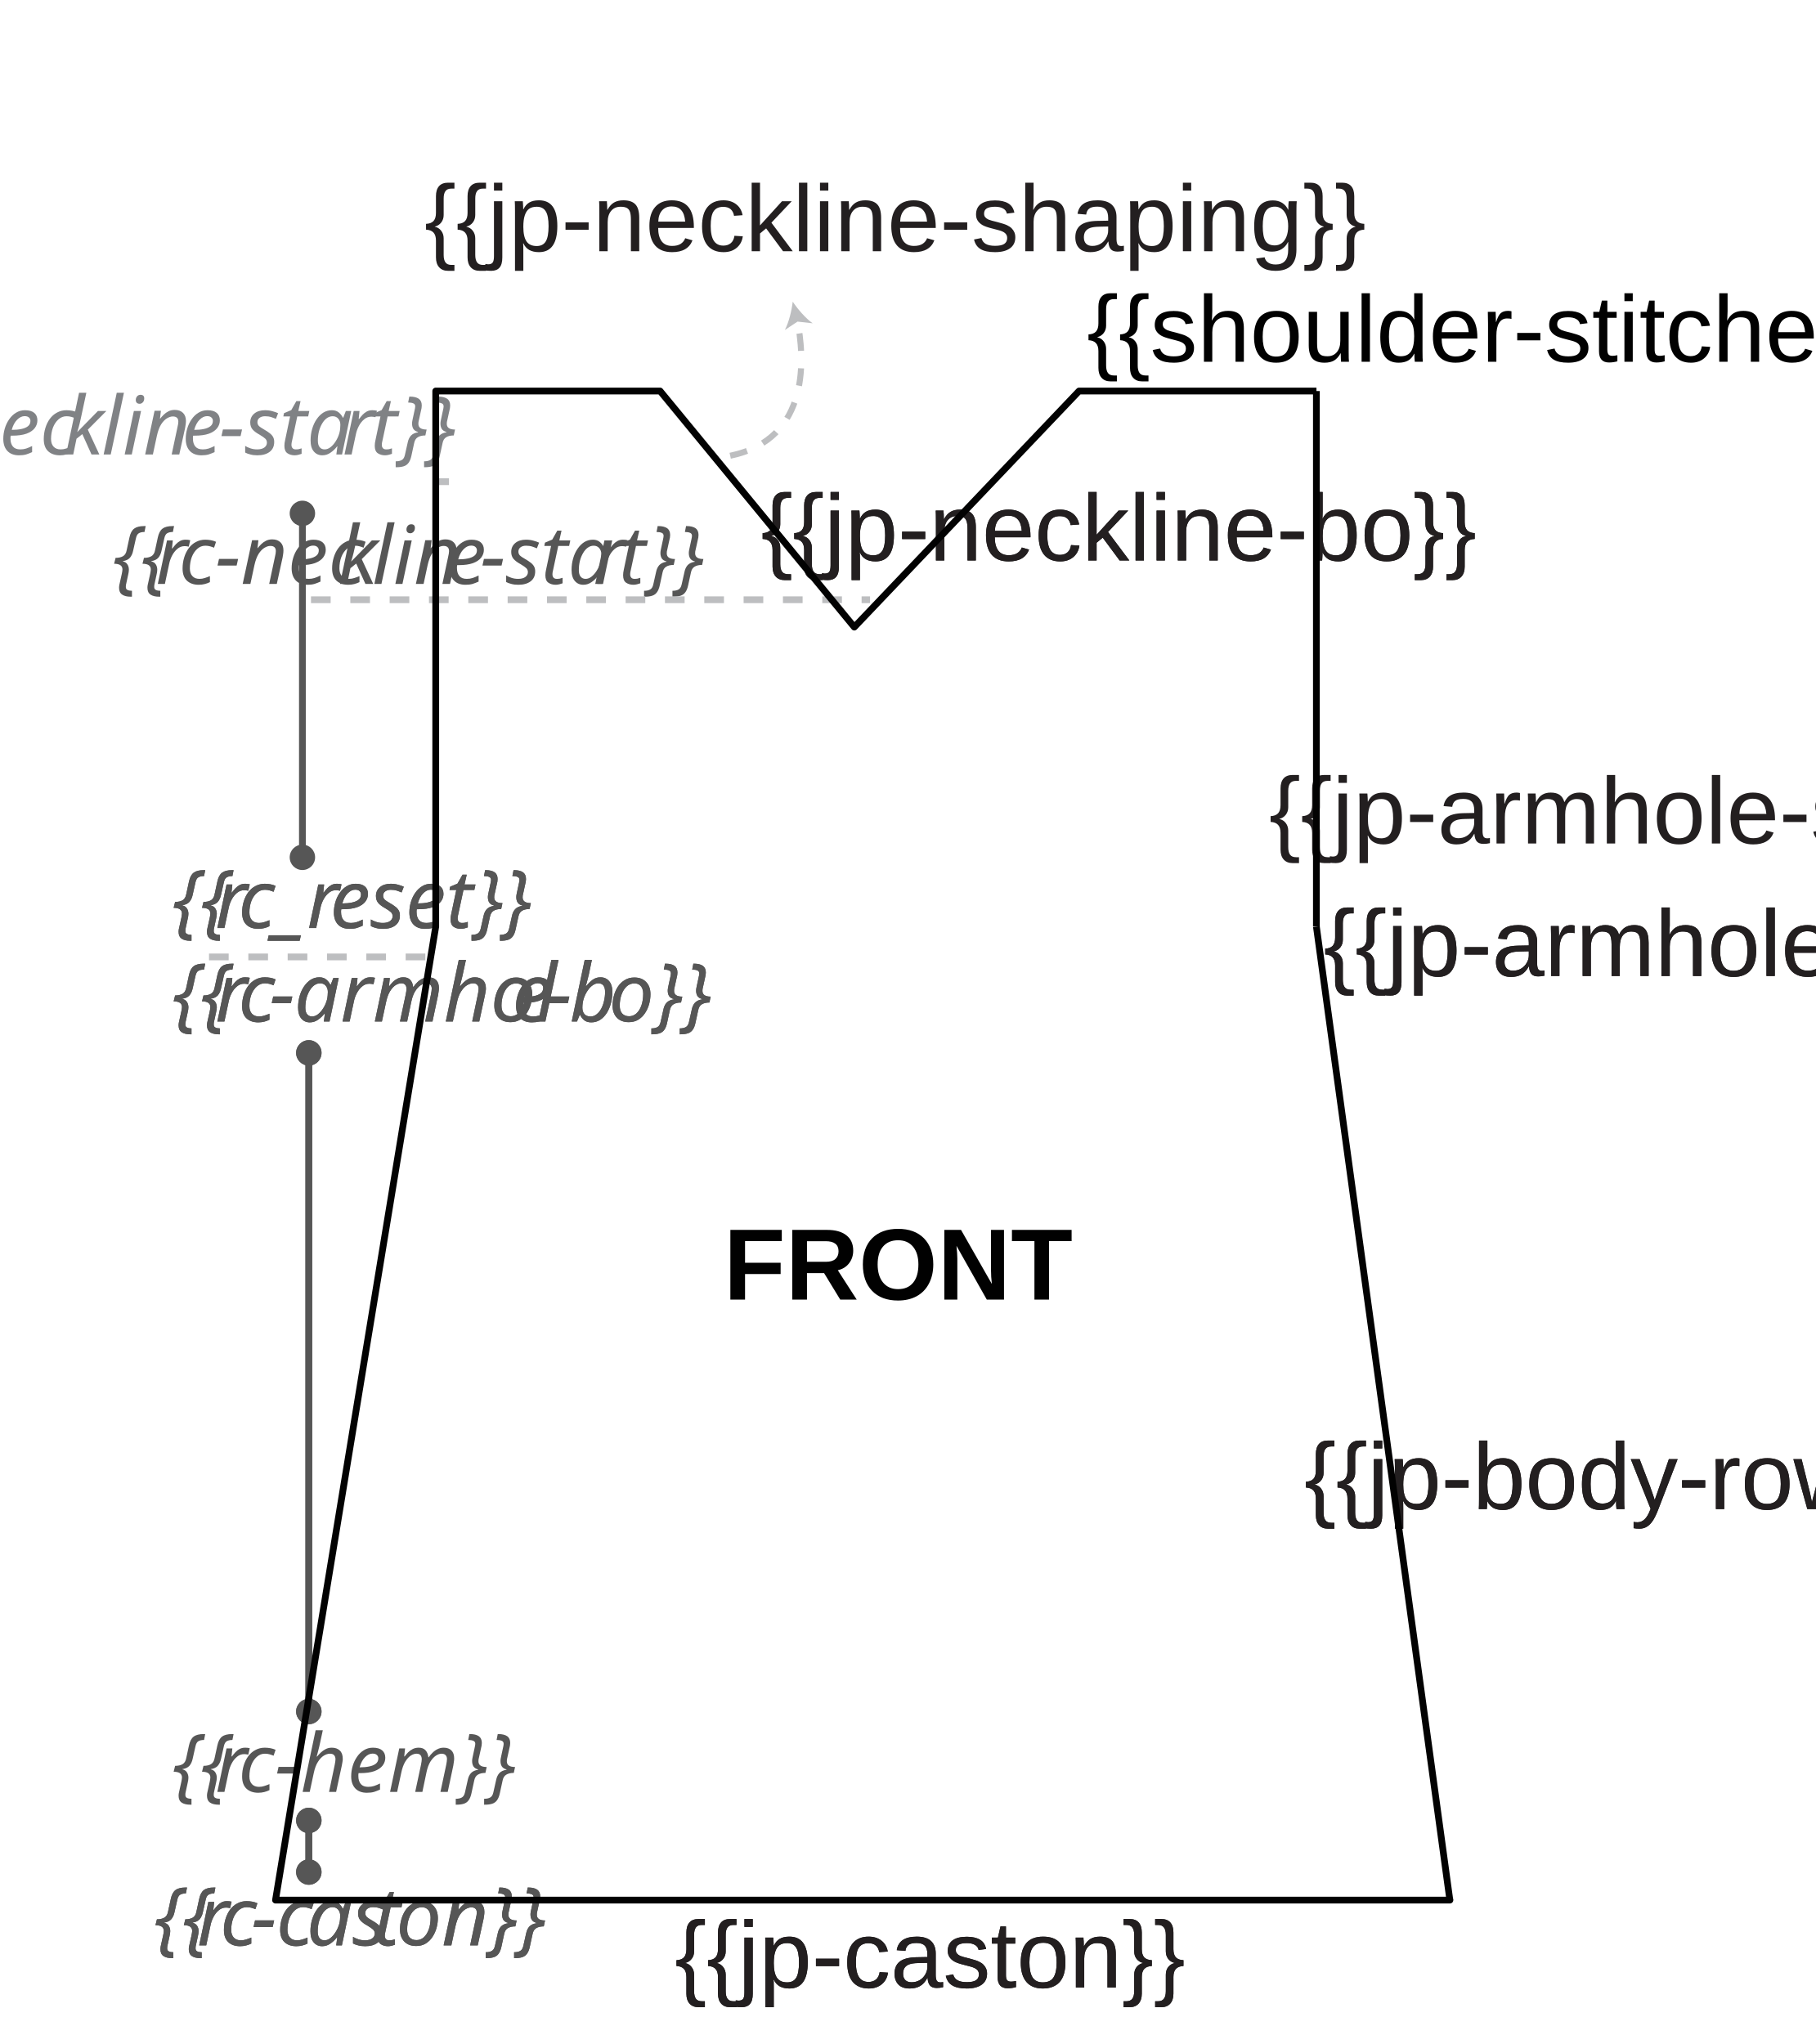
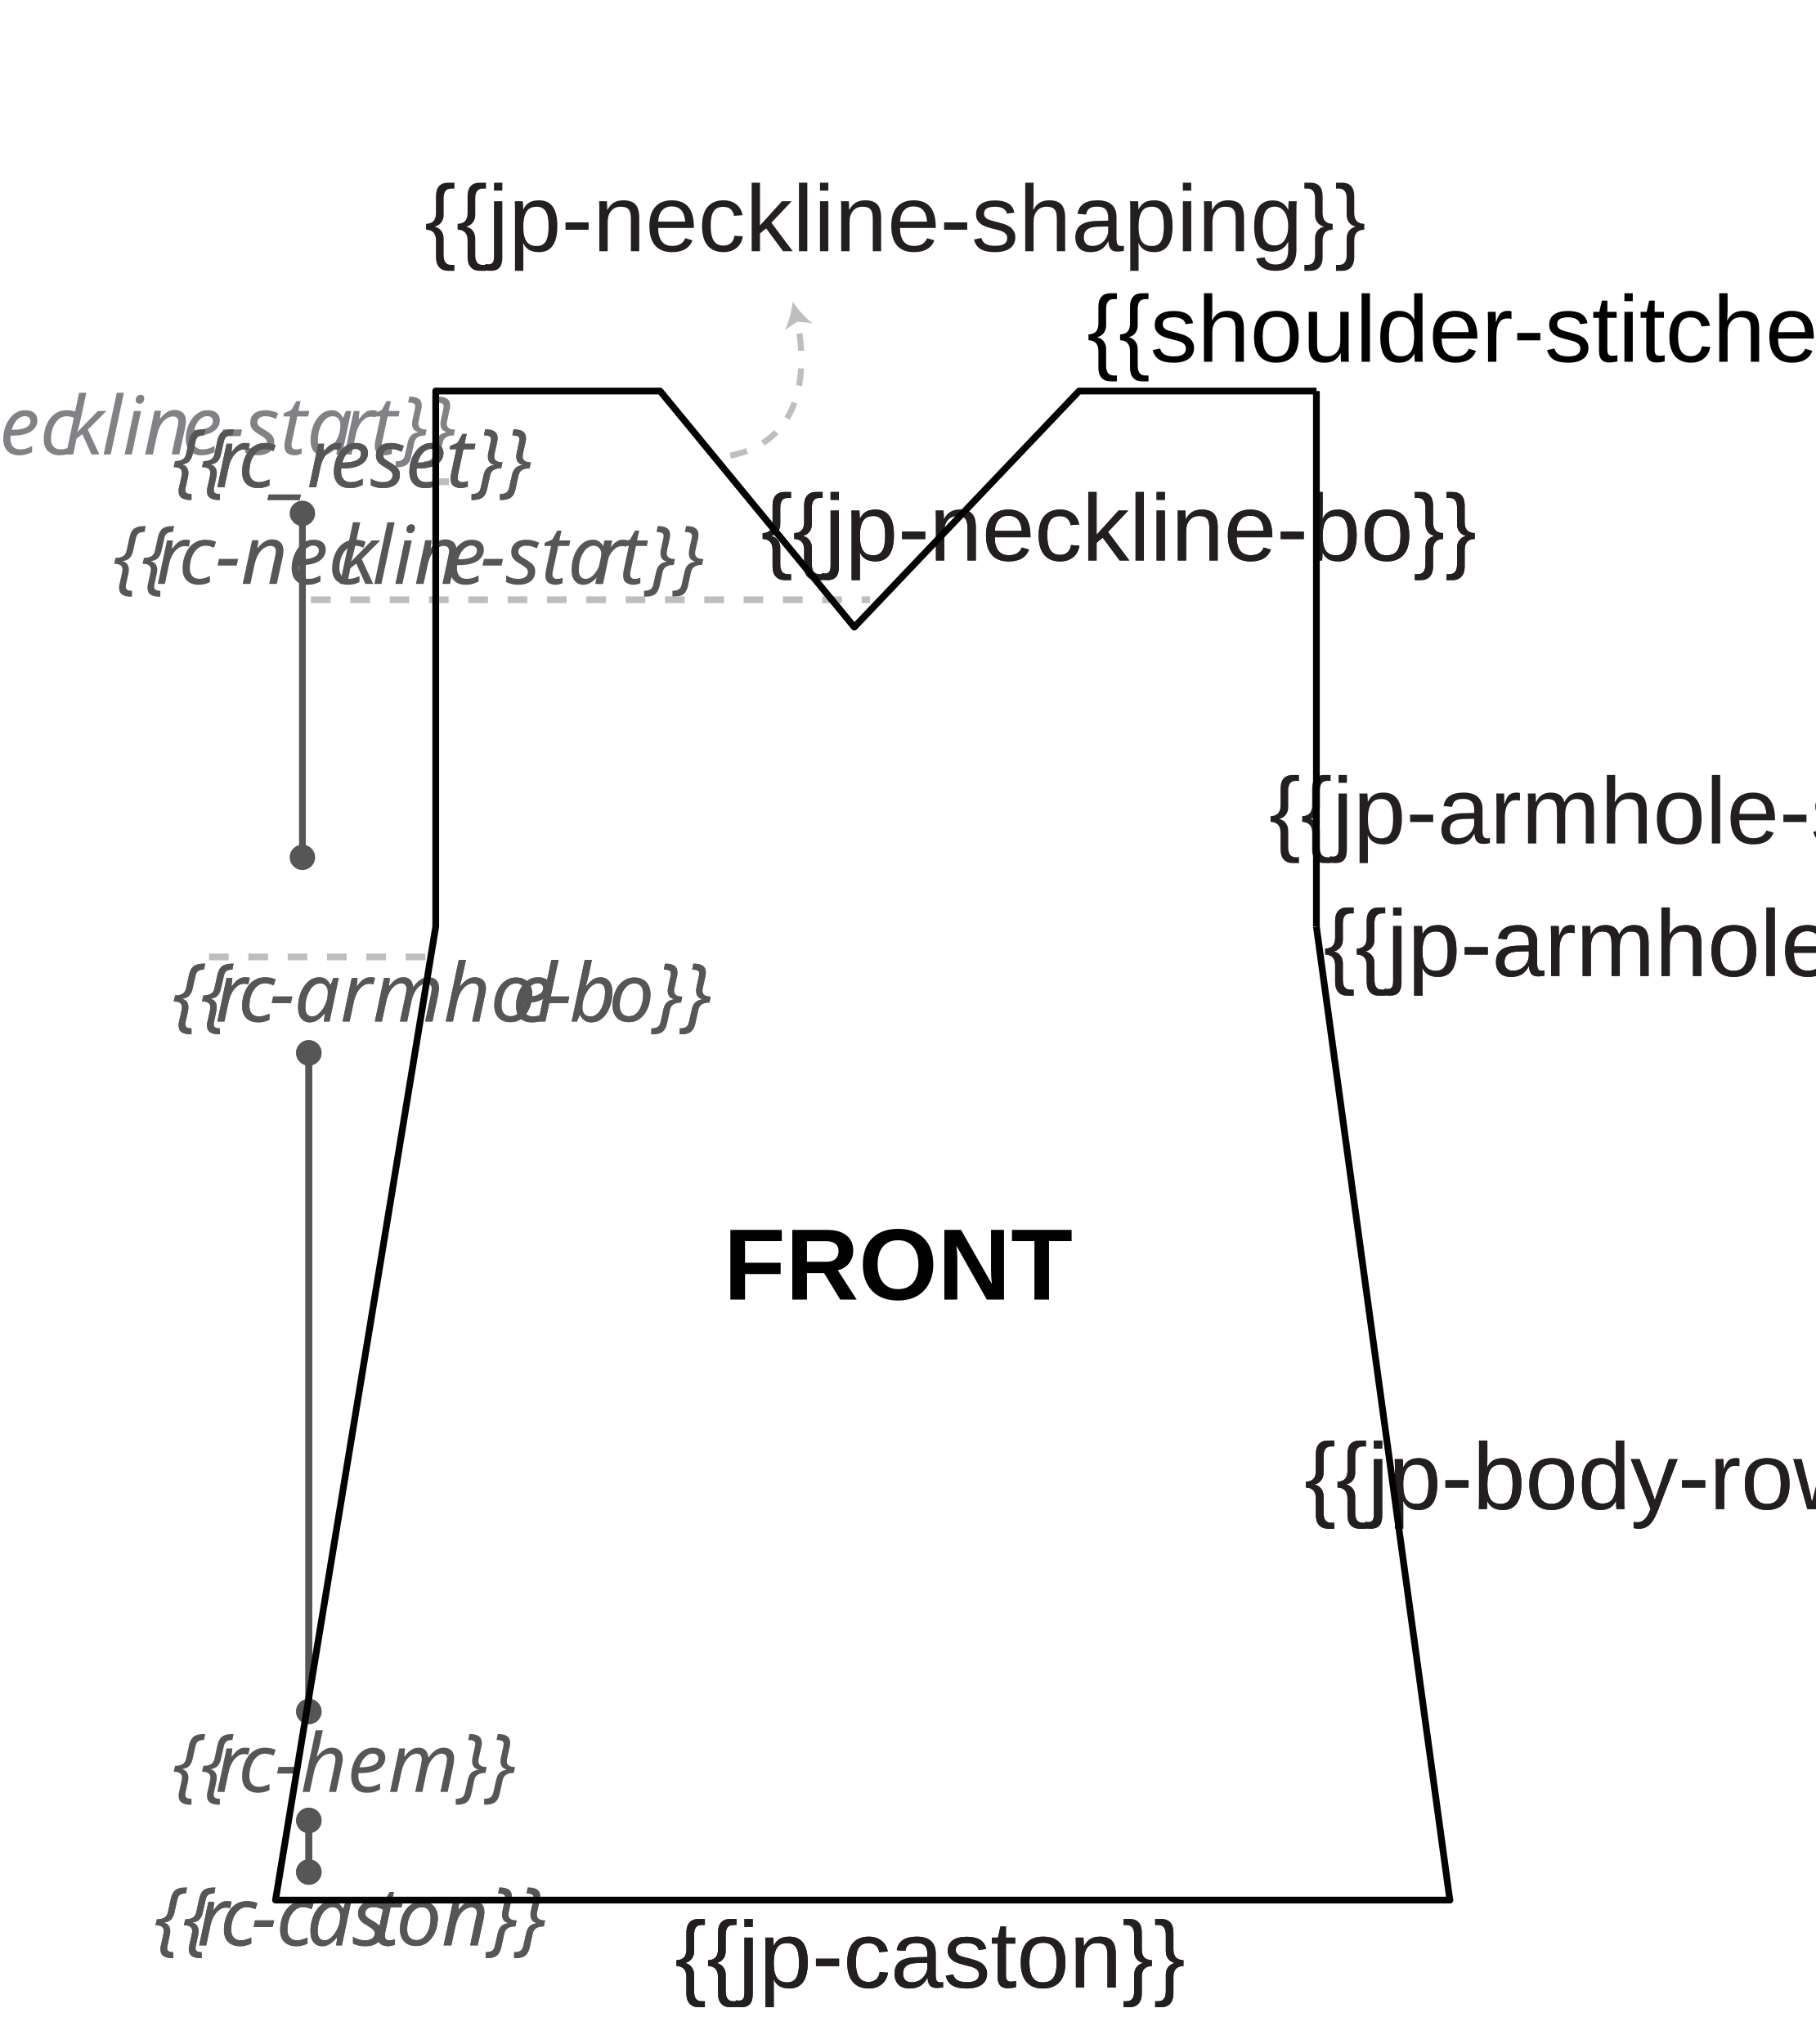
<svg xmlns="http://www.w3.org/2000/svg" width="3.73in" height="4.2in" viewBox="0 0 268.64 302.28">
  <g id="japanee_front">
    <text transform="translate(112.62 82.84)" fill="#231f20" font-family="ArialMT, Arial" font-size="14">
      <tspan x="0" y="0">{{jp-neckline-bo}}</tspan>
    </text>
    <text transform="translate(193.02 223.22)" fill="#231f20" font-family="ArialMT, Arial" font-size="14">
      <tspan x="0" y="0">{{jp-body-rows}}</tspan>
    </text>
    <text transform="translate(195.87 144.33)" fill="#231f20" font-family="ArialMT, Arial" font-size="14">
      <tspan x="0" y="0">{{jp-armhole-bo}}</tspan>
    </text>
    <text transform="translate(187.79 124.72)" fill="#231f20" font-family="ArialMT, Arial" font-size="14">
      <tspan x="0" y="0">{{jp-armhole-shaping}}</tspan>
    </text>
    <g id="targets">
      <circle id="jp-shoulder" cx="190.01" cy="62.15" r="4.28" fill="none" />
      <circle id="jp-cast-on" cx="70.26" cy="293.12" r="4.28" fill="none" />
      <circle id="jp-side-shaping" cx="197.14" cy="213.75" r="4.28" fill="none" />
      <circle id="jp-armhole" cx="199.51" cy="137.71" r="4.28" fill="none" />
      <circle id="jp-armhole-shaping" cx="199.51" cy="113.47" r="4.28" fill="none" />
      <circle id="jp-neckline" cx="79.09" cy="22.35" r="4.28" fill="none" />
      <circle id="jp-neck-center" cx="131.85" cy="77.83" r="4.28" fill="none" />
      <circle id="jp-rows-neckine" cx="40.78" cy="69.27" r="4.28" fill="none" />
      <circle id="jp-rows-reset" cx="40.78" cy="133.43" r="4.28" fill="none" />
      <circle id="jp-rows-armhole-start" cx="40.78" cy="146.26" r="4.28" fill="none" />
      <circle id="jp-rows-hem" cx="40.78" cy="262.22" r="4.28" fill="none" />
      <circle id="jp-rows-cast-on" cx="41.25" cy="282.19" r="4.28" fill="none" />
    </g>
    <text transform="translate(-26.79 67.15)" fill="#808285" font-family="MyriadPro-It, 'Myriad Pro'" font-size="12" font-style="italic">
      <tspan x="0" y="0">{{</tspan>
      <tspan x="6.82" y="0" letter-spacing="0em">r</tspan>
      <tspan x="10.56" y="0">c-nec</tspan>
      <tspan x="36.24" y="0" letter-spacing="0em">k</tspan>
      <tspan x="41.8" y="0" letter-spacing="0em">lin</tspan>
      <tspan x="53.7" y="0" letter-spacing="0em">e</tspan>
      <tspan x="59.25" y="0">-sta</tspan>
      <tspan x="77.43" y="0" letter-spacing=".03em">r</tspan>
      <tspan x="81.56" y="0">t}}</tspan>
    </text>
    <text transform="translate(99.87 294.03)" fill="#231f20" font-family="ArialMT, Arial" font-size="14">
      <tspan x="0" y="0">{{jp-caston}}</tspan>
    </text>
    <text transform="translate(195.87 144.33)" fill="#231f20" font-family="ArialMT, Arial" font-size="14">
      <tspan x="0" y="0">{{jp-armhole-bo}}</tspan>
    </text>
    <text transform="translate(193.02 223.22)" fill="#231f20" font-family="ArialMT, Arial" font-size="14">
      <tspan x="0" y="0">{{jp-body-rows}}</tspan>
    </text>
    <text transform="translate(112.62 82.84)" fill="#231f20" font-family="ArialMT, Arial" font-size="14">
      <tspan x="0" y="0">{{jp-neckline-bo}}</tspan>
    </text>
    <text transform="translate(62.81 37.07)" fill="#231f20" font-family="ArialMT, Arial" font-size="14">
      <tspan x="0" y="0">{{jp-neckline-shaping}}</tspan>
    </text>
    <text transform="translate(99.87 294.03)" fill="#231f20" font-family="ArialMT, Arial" font-size="14">
      <tspan x="0" y="0">{{jp-caston}}</tspan>
    </text>
    <g isolation="isolate">
      <text transform="translate(16.76 86.31)" fill="#565656" font-family="MyriadPro-It, 'Myriad Pro'" font-size="12" font-style="italic" isolation="isolate">
        <tspan x="0" y="0">{{</tspan>
      </text>
      <text transform="translate(23.01 86.31)" fill="#565656" font-family="MyriadPro-It, 'Myriad Pro'" font-size="12" font-style="italic" isolation="isolate">
        <tspan x="0" y="0">r</tspan>
      </text>
      <text transform="translate(26.44 86.31)" fill="#565656" font-family="MyriadPro-It, 'Myriad Pro'" font-size="12" font-style="italic" isolation="isolate">
        <tspan x="0" y="0">c-nec</tspan>
      </text>
      <text transform="translate(49.98 86.31)" fill="#565656" font-family="MyriadPro-It, 'Myriad Pro'" font-size="12" font-style="italic" isolation="isolate">
        <tspan x="0" y="0">k</tspan>
      </text>
      <text transform="translate(55.07 86.31)" fill="#565656" font-family="MyriadPro-It, 'Myriad Pro'" font-size="12" font-style="italic" isolation="isolate">
        <tspan x="0" y="0">lin</tspan>
      </text>
      <text transform="translate(65.98 86.31)" fill="#565656" font-family="MyriadPro-It, 'Myriad Pro'" font-size="12" font-style="italic" isolation="isolate" letter-spacing="0em">
        <tspan x="0" y="0">e</tspan>
      </text>
      <text transform="translate(71.08 86.31)" fill="#565656" font-family="MyriadPro-It, 'Myriad Pro'" font-size="12" font-style="italic" isolation="isolate">
        <tspan x="0" y="0">-sta</tspan>
      </text>
      <text transform="translate(87.74 86.31)" fill="#565656" font-family="MyriadPro-It, 'Myriad Pro'" font-size="12" font-style="italic" isolation="isolate" letter-spacing=".03em">
        <tspan x="0" y="0">r</tspan>
      </text>
      <text transform="translate(91.52 86.31)" fill="#565656" font-family="MyriadPro-It, 'Myriad Pro'" font-size="12" font-style="italic" isolation="isolate">
        <tspan x="0" y="0">t}}</tspan>
      </text>
    </g>
    <g isolation="isolate">
-       <text transform="translate(25.57 137.23)" fill="#565656" font-family="MyriadPro-It, 'Myriad Pro'" font-size="12" font-style="italic" isolation="isolate">
-         <tspan x="0" y="0">{{</tspan>
-       </text>
-       <text transform="translate(31.82 137.23)" fill="#565656" font-family="MyriadPro-It, 'Myriad Pro'" font-size="12" font-style="italic" isolation="isolate">
-         <tspan x="0" y="0">r</tspan>
-       </text>
-       <text transform="translate(35.25 137.23)" fill="#565656" font-family="MyriadPro-It, 'Myriad Pro'" font-size="12" font-style="italic" isolation="isolate">
+       <text transform="translate(25.57 72)" fill="#565656" font-family="MyriadPro-It, 'Myriad Pro'" font-size="12" font-style="italic" isolation="isolate">
+         <tspan x="0" y="0">{{</tspan>
+       </text>
+       <text transform="translate(31.82 72)" fill="#565656" font-family="MyriadPro-It, 'Myriad Pro'" font-size="12" font-style="italic" isolation="isolate">
+         <tspan x="0" y="0">r</tspan>
+       </text>
+       <text transform="translate(35.25 72)" fill="#565656" font-family="MyriadPro-It, 'Myriad Pro'" font-size="12" font-style="italic" isolation="isolate">
        <tspan x="0" y="0">c_</tspan>
      </text>
-       <text transform="translate(45.4 137.23)" fill="#565656" font-family="MyriadPro-It, 'Myriad Pro'" font-size="12" font-style="italic" isolation="isolate">
-         <tspan x="0" y="0">r</tspan>
-       </text>
-       <text transform="translate(48.83 137.23)" fill="#565656" font-family="MyriadPro-It, 'Myriad Pro'" font-size="12" font-style="italic" isolation="isolate">
+       <text transform="translate(45.4 72)" fill="#565656" font-family="MyriadPro-It, 'Myriad Pro'" font-size="12" font-style="italic" isolation="isolate">
+         <tspan x="0" y="0">r</tspan>
+       </text>
+       <text transform="translate(48.83 72)" fill="#565656" font-family="MyriadPro-It, 'Myriad Pro'" font-size="12" font-style="italic" isolation="isolate">
        <tspan x="0" y="0">eset}}</tspan>
      </text>
    </g>
    <g isolation="isolate">
      <text transform="translate(25.57 151.07)" fill="#565656" font-family="MyriadPro-It, 'Myriad Pro'" font-size="12" font-style="italic" isolation="isolate">
        <tspan x="0" y="0">{{</tspan>
      </text>
      <text transform="translate(31.82 151.07)" fill="#565656" font-family="MyriadPro-It, 'Myriad Pro'" font-size="12" font-style="italic" isolation="isolate">
        <tspan x="0" y="0">r</tspan>
      </text>
      <text transform="translate(35.25 151.07)" fill="#565656" font-family="MyriadPro-It, 'Myriad Pro'" font-size="12" font-style="italic" isolation="isolate">
        <tspan x="0" y="0">c</tspan>
      </text>
      <text transform="translate(39.9 151.07)" fill="#565656" font-family="MyriadPro-It, 'Myriad Pro'" font-size="12" font-style="italic" isolation="isolate" letter-spacing=".02em">
        <tspan x="0" y="0">-</tspan>
      </text>
      <text transform="translate(43.53 151.07)" fill="#565656" font-family="MyriadPro-It, 'Myriad Pro'" font-size="12" font-style="italic" isolation="isolate">
        <tspan x="0" y="0">armhol</tspan>
      </text>
      <text transform="translate(75.79 151.07)" fill="#565656" font-family="MyriadPro-It, 'Myriad Pro'" font-size="12" font-style="italic" isolation="isolate" letter-spacing="0em">
        <tspan x="0" y="0">e</tspan>
      </text>
      <text transform="translate(80.89 151.07)" fill="#565656" font-family="MyriadPro-It, 'Myriad Pro'" font-size="12" font-style="italic" isolation="isolate">
        <tspan x="0" y="0">-</tspan>
      </text>
      <text transform="translate(84.26 151.07)" fill="#565656" font-family="MyriadPro-It, 'Myriad Pro'" font-size="12" font-style="italic" isolation="isolate">
        <tspan x="0" y="0">b</tspan>
      </text>
      <text transform="translate(90.07 151.07)" fill="#565656" font-family="MyriadPro-It, 'Myriad Pro'" font-size="12" font-style="italic" isolation="isolate">
        <tspan x="0" y="0">o}}</tspan>
      </text>
    </g>
    <path d="M108.06,67.34c12.03-2.5,10.99-14.76,9.89-20.2" fill="none" stroke="#bdbec0" stroke-dasharray="2.59 2.59" stroke-miterlimit="10" stroke-width=".89" />
    <path d="M117.31,44.54c.75,1.12,1.9,2.46,2.95,3.2l-2.24-.25-1.88,1.24c.6-1.14,1.01-2.86,1.17-4.2Z" fill="#bdbec0" />
    <g isolation="isolate">
      <text transform="translate(25.57 151.07)" fill="#565656" font-family="MyriadPro-It, 'Myriad Pro'" font-size="12" font-style="italic" isolation="isolate">
        <tspan x="0" y="0">{{</tspan>
      </text>
      <text transform="translate(31.82 151.07)" fill="#565656" font-family="MyriadPro-It, 'Myriad Pro'" font-size="12" font-style="italic" isolation="isolate">
        <tspan x="0" y="0">r</tspan>
      </text>
      <text transform="translate(35.25 151.07)" fill="#565656" font-family="MyriadPro-It, 'Myriad Pro'" font-size="12" font-style="italic" isolation="isolate">
        <tspan x="0" y="0">c</tspan>
      </text>
      <text transform="translate(39.9 151.07)" fill="#565656" font-family="MyriadPro-It, 'Myriad Pro'" font-size="12" font-style="italic" isolation="isolate" letter-spacing=".02em">
        <tspan x="0" y="0">-</tspan>
      </text>
      <text transform="translate(43.53 151.07)" fill="#565656" font-family="MyriadPro-It, 'Myriad Pro'" font-size="12" font-style="italic" isolation="isolate">
        <tspan x="0" y="0">armhol</tspan>
      </text>
      <text transform="translate(75.79 151.07)" fill="#565656" font-family="MyriadPro-It, 'Myriad Pro'" font-size="12" font-style="italic" isolation="isolate" letter-spacing="0em">
        <tspan x="0" y="0">e</tspan>
      </text>
      <text transform="translate(80.89 151.07)" fill="#565656" font-family="MyriadPro-It, 'Myriad Pro'" font-size="12" font-style="italic" isolation="isolate">
        <tspan x="0" y="0">-</tspan>
      </text>
      <text transform="translate(84.26 151.07)" fill="#565656" font-family="MyriadPro-It, 'Myriad Pro'" font-size="12" font-style="italic" isolation="isolate">
        <tspan x="0" y="0">b</tspan>
      </text>
      <text transform="translate(90.07 151.07)" fill="#565656" font-family="MyriadPro-It, 'Myriad Pro'" font-size="12" font-style="italic" isolation="isolate">
        <tspan x="0" y="0">o}}</tspan>
      </text>
    </g>
    <g isolation="isolate">
-       <text transform="translate(25.57 137.23)" fill="#565656" font-family="MyriadPro-It, 'Myriad Pro'" font-size="12" font-style="italic" isolation="isolate">
-         <tspan x="0" y="0">{{</tspan>
-       </text>
-       <text transform="translate(31.82 137.23)" fill="#565656" font-family="MyriadPro-It, 'Myriad Pro'" font-size="12" font-style="italic" isolation="isolate">
-         <tspan x="0" y="0">r</tspan>
-       </text>
-       <text transform="translate(35.25 137.23)" fill="#565656" font-family="MyriadPro-It, 'Myriad Pro'" font-size="12" font-style="italic" isolation="isolate">
+       <text transform="translate(25.57 72)" fill="#565656" font-family="MyriadPro-It, 'Myriad Pro'" font-size="12" font-style="italic" isolation="isolate">
+         <tspan x="0" y="0">{{</tspan>
+       </text>
+       <text transform="translate(31.82 72)" fill="#565656" font-family="MyriadPro-It, 'Myriad Pro'" font-size="12" font-style="italic" isolation="isolate">
+         <tspan x="0" y="0">r</tspan>
+       </text>
+       <text transform="translate(35.25 72)" fill="#565656" font-family="MyriadPro-It, 'Myriad Pro'" font-size="12" font-style="italic" isolation="isolate">
        <tspan x="0" y="0">c_</tspan>
      </text>
-       <text transform="translate(45.4 137.23)" fill="#565656" font-family="MyriadPro-It, 'Myriad Pro'" font-size="12" font-style="italic" isolation="isolate">
-         <tspan x="0" y="0">r</tspan>
-       </text>
-       <text transform="translate(48.83 137.23)" fill="#565656" font-family="MyriadPro-It, 'Myriad Pro'" font-size="12" font-style="italic" isolation="isolate">
+       <text transform="translate(45.4 72)" fill="#565656" font-family="MyriadPro-It, 'Myriad Pro'" font-size="12" font-style="italic" isolation="isolate">
+         <tspan x="0" y="0">r</tspan>
+       </text>
+       <text transform="translate(48.83 72)" fill="#565656" font-family="MyriadPro-It, 'Myriad Pro'" font-size="12" font-style="italic" isolation="isolate">
        <tspan x="0" y="0">eset}}</tspan>
      </text>
    </g>
    <line x1="64.94" y1="71.18" x2="66.44" y2="71.18" fill="none" stroke="#bdbec0" stroke-miterlimit="10" />
    <line x1="30.93" y1="141.51" x2="64.44" y2="141.51" fill="none" stroke="#bdbec0" stroke-dasharray="2.91 2.91" stroke-miterlimit="10" />
    <line x1="46.02" y1="88.65" x2="128.75" y2="88.65" fill="none" stroke="#bdbec0" stroke-dasharray="2.91 2.91" stroke-miterlimit="10" />
    <g isolation="isolate">
      <text transform="translate(22.88 287.79)" fill="#565656" font-family="MyriadPro-It, 'Myriad Pro'" font-size="12" font-style="italic" isolation="isolate">
        <tspan x="0" y="0">{{</tspan>
      </text>
      <text transform="translate(29.13 287.79)" fill="#565656" font-family="MyriadPro-It, 'Myriad Pro'" font-size="12" font-style="italic" isolation="isolate">
        <tspan x="0" y="0">r</tspan>
      </text>
      <text transform="translate(32.56 287.79)" fill="#565656" font-family="MyriadPro-It, 'Myriad Pro'" font-size="12" font-style="italic" isolation="isolate">
        <tspan x="0" y="0">c</tspan>
      </text>
      <text transform="translate(37.21 287.79)" fill="#565656" font-family="MyriadPro-It, 'Myriad Pro'" font-size="12" font-style="italic" isolation="isolate" letter-spacing=".03em">
        <tspan x="0" y="0">-</tspan>
      </text>
      <text transform="translate(40.88 287.79)" fill="#565656" font-family="MyriadPro-It, 'Myriad Pro'" font-size="12" font-style="italic" isolation="isolate" letter-spacing="-.02em">
        <tspan x="0" y="0">c</tspan>
      </text>
      <text transform="translate(45.36 287.79)" fill="#565656" font-family="MyriadPro-It, 'Myriad Pro'" font-size="12" font-style="italic" isolation="isolate">
        <tspan x="0" y="0">as</tspan>
      </text>
      <text transform="translate(55.21 287.79)" fill="#565656" font-family="MyriadPro-It, 'Myriad Pro'" font-size="12" font-style="italic" isolation="isolate">
        <tspan x="0" y="0">t</tspan>
      </text>
      <text transform="translate(58.61 287.79)" fill="#565656" font-family="MyriadPro-It, 'Myriad Pro'" font-size="12" font-style="italic" isolation="isolate">
        <tspan x="0" y="0">on}}</tspan>
      </text>
    </g>
    <g isolation="isolate">
      <text transform="translate(22.88 287.79)" fill="#565656" font-family="MyriadPro-It, 'Myriad Pro'" font-size="12" font-style="italic" isolation="isolate">
        <tspan x="0" y="0">{{</tspan>
      </text>
      <text transform="translate(29.13 287.79)" fill="#565656" font-family="MyriadPro-It, 'Myriad Pro'" font-size="12" font-style="italic" isolation="isolate">
        <tspan x="0" y="0">r</tspan>
      </text>
      <text transform="translate(32.56 287.79)" fill="#565656" font-family="MyriadPro-It, 'Myriad Pro'" font-size="12" font-style="italic" isolation="isolate">
        <tspan x="0" y="0">c</tspan>
      </text>
      <text transform="translate(37.21 287.79)" fill="#565656" font-family="MyriadPro-It, 'Myriad Pro'" font-size="12" font-style="italic" isolation="isolate" letter-spacing=".03em">
        <tspan x="0" y="0">-</tspan>
      </text>
      <text transform="translate(40.88 287.79)" fill="#565656" font-family="MyriadPro-It, 'Myriad Pro'" font-size="12" font-style="italic" isolation="isolate" letter-spacing="-.02em">
        <tspan x="0" y="0">c</tspan>
      </text>
      <text transform="translate(45.36 287.79)" fill="#565656" font-family="MyriadPro-It, 'Myriad Pro'" font-size="12" font-style="italic" isolation="isolate">
        <tspan x="0" y="0">as</tspan>
      </text>
      <text transform="translate(55.21 287.79)" fill="#565656" font-family="MyriadPro-It, 'Myriad Pro'" font-size="12" font-style="italic" isolation="isolate">
        <tspan x="0" y="0">t</tspan>
      </text>
      <text transform="translate(58.61 287.79)" fill="#565656" font-family="MyriadPro-It, 'Myriad Pro'" font-size="12" font-style="italic" isolation="isolate">
        <tspan x="0" y="0">on}}</tspan>
      </text>
    </g>
    <line x1="44.75" y1="75.78" x2="44.75" y2="126.86" fill="none" stroke="#565656" />
    <circle cx="44.75" cy="75.87" r="1.88" fill="#565656" />
    <path d="M42.87,126.77c0,1.04.84,1.88,1.88,1.88s1.88-.84,1.88-1.88-.84-1.88-1.88-1.88-1.88.84-1.88,1.88Z" fill="#565656" />
    <line x1="45.7" y1="155.62" x2="45.7" y2="253.27" fill="none" stroke="#565656" />
    <circle cx="45.7" cy="155.71" r="1.88" fill="#565656" />
    <circle cx="45.7" cy="253.18" r="1.88" fill="#565656" />
    <line x1="45.7" y1="155.62" x2="45.7" y2="253.27" fill="none" stroke="#565656" />
    <circle cx="45.7" cy="155.71" r="1.88" fill="#565656" />
    <circle cx="45.7" cy="253.18" r="1.88" fill="#565656" />
    <line x1="45.7" y1="269.2" x2="45.7" y2="277.04" fill="none" stroke="#565656" />
    <path d="M43.82,269.3c0-1.04.84-1.88,1.88-1.88s1.88.84,1.88,1.88-.84,1.88-1.88,1.88-1.88-.84-1.88-1.88Z" fill="#565656" />
    <circle cx="45.7" cy="276.94" r="1.88" fill="#565656" />
    <line x1="45.7" y1="269.2" x2="45.7" y2="277.04" fill="none" stroke="#565656" />
    <path d="M43.82,269.3c0-1.04.84-1.88,1.88-1.88s1.88.84,1.88,1.88-.84,1.88-1.88,1.88-1.88-.84-1.88-1.88Z" fill="#565656" />
    <circle cx="45.7" cy="276.94" r="1.88" fill="#565656" />
    <g isolation="isolate">
      <text transform="translate(25.57 265.08)" fill="#565656" font-family="MyriadPro-It, 'Myriad Pro'" font-size="12" font-style="italic" isolation="isolate">
        <tspan x="0" y="0">{{</tspan>
      </text>
      <text transform="translate(31.82 265.08)" fill="#565656" font-family="MyriadPro-It, 'Myriad Pro'" font-size="12" font-style="italic" isolation="isolate">
        <tspan x="0" y="0">r</tspan>
      </text>
      <text transform="translate(35.25 265.08)" fill="#565656" font-family="MyriadPro-It, 'Myriad Pro'" font-size="12" font-style="italic" isolation="isolate">
        <tspan x="0" y="0">c-hem}}</tspan>
      </text>
    </g>
    <g id="shoulder_stitches" isolation="isolate">
      <g isolation="isolate">
        <g isolation="isolate">
          <g isolation="isolate">
            <g isolation="isolate">
              <g isolation="isolate">
                <g isolation="isolate">
                  <g isolation="isolate">
                    <text transform="translate(160.84 53.43)" fill="#010101" font-family="ArialMT, Arial" font-size="14" isolation="isolate">
                      <tspan x="0" y="0">{{shoulder-stitches}}sts</tspan>
                    </text>
                  </g>
                </g>
              </g>
            </g>
          </g>
        </g>
      </g>
    </g>
  </g>
  <g id="bodies">
    <g id="aline_V">
      <polyline points="64.48 137.02 40.77 281.09 214.56 281.09" fill="none" stroke="#020202" stroke-linecap="round" stroke-linejoin="round" />
      <path d="M194.8,137.02l19.75,144.07" fill="none" stroke="#020202" />
      <path d="M64.48,137.02V57.76h33.2l28.74,34.94,33.26-34.94h35.13" fill="none" stroke="#020202" stroke-linejoin="round" />
      <path d="M194.8,57.76v79.25" fill="none" stroke="#020202" stroke-linejoin="round" />
    </g>
    <g isolation="isolate">
      <g isolation="isolate">
        <g isolation="isolate">
          <g isolation="isolate">
            <g isolation="isolate">
              <g isolation="isolate">
                <g isolation="isolate">
                  <text transform="translate(107.08 192.22)" fill="#010101" font-family="Arial-BoldMT, Arial" font-size="15" font-weight="700" isolation="isolate">
                    <tspan x="0" y="0">FRONT</tspan>
                  </text>
                </g>
              </g>
            </g>
          </g>
        </g>
      </g>
    </g>
  </g>
</svg>
